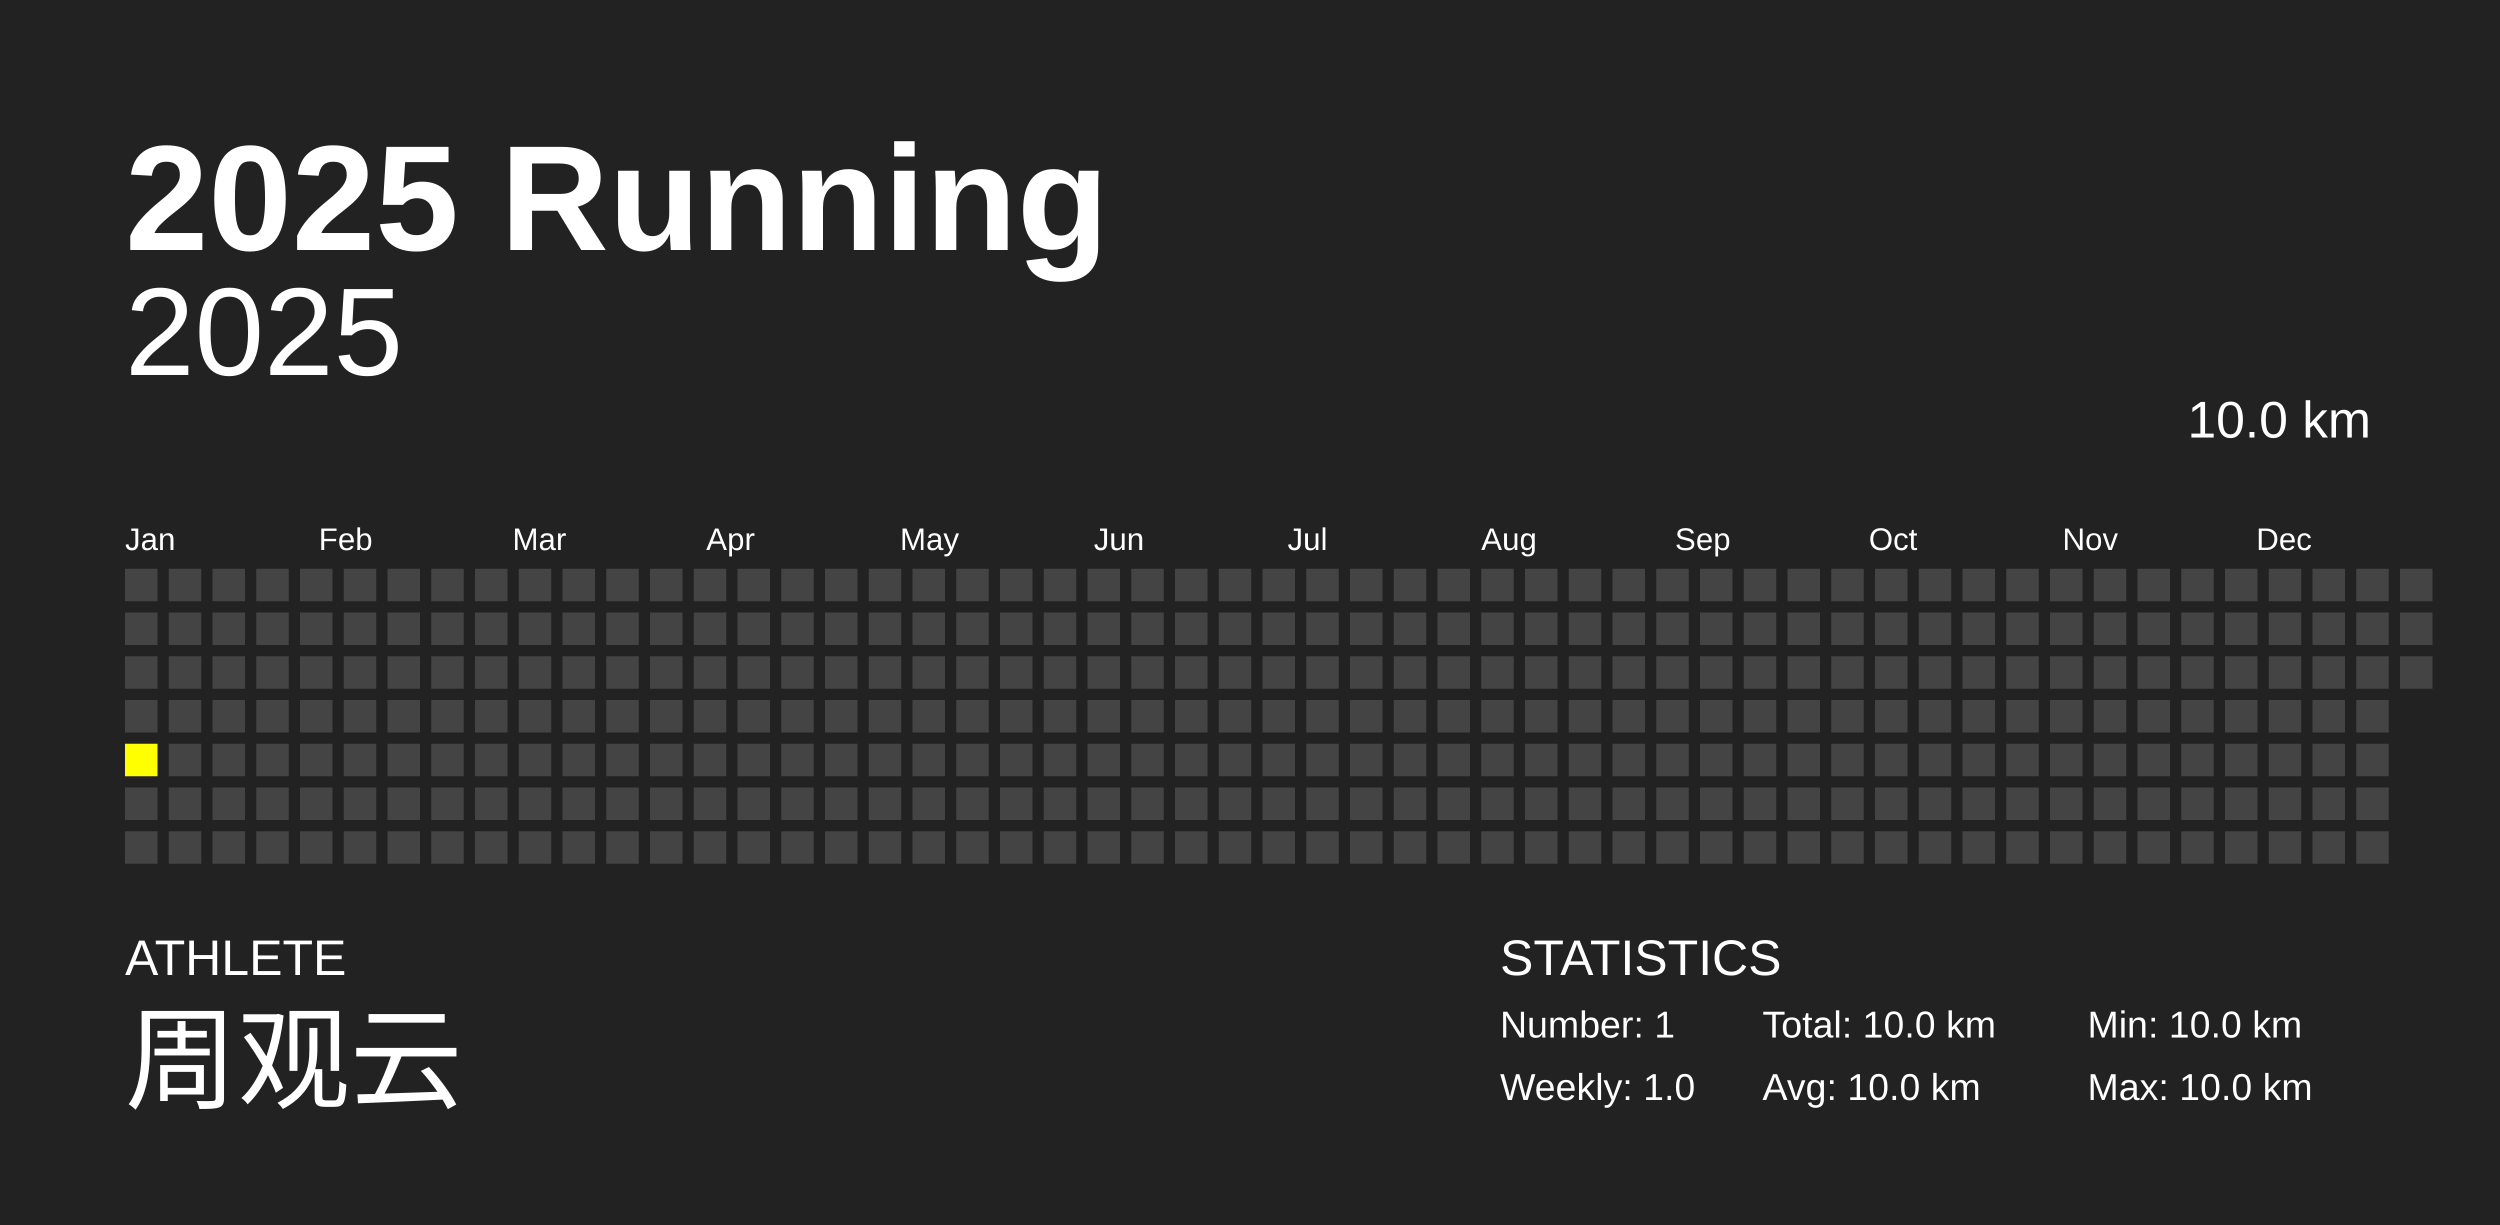
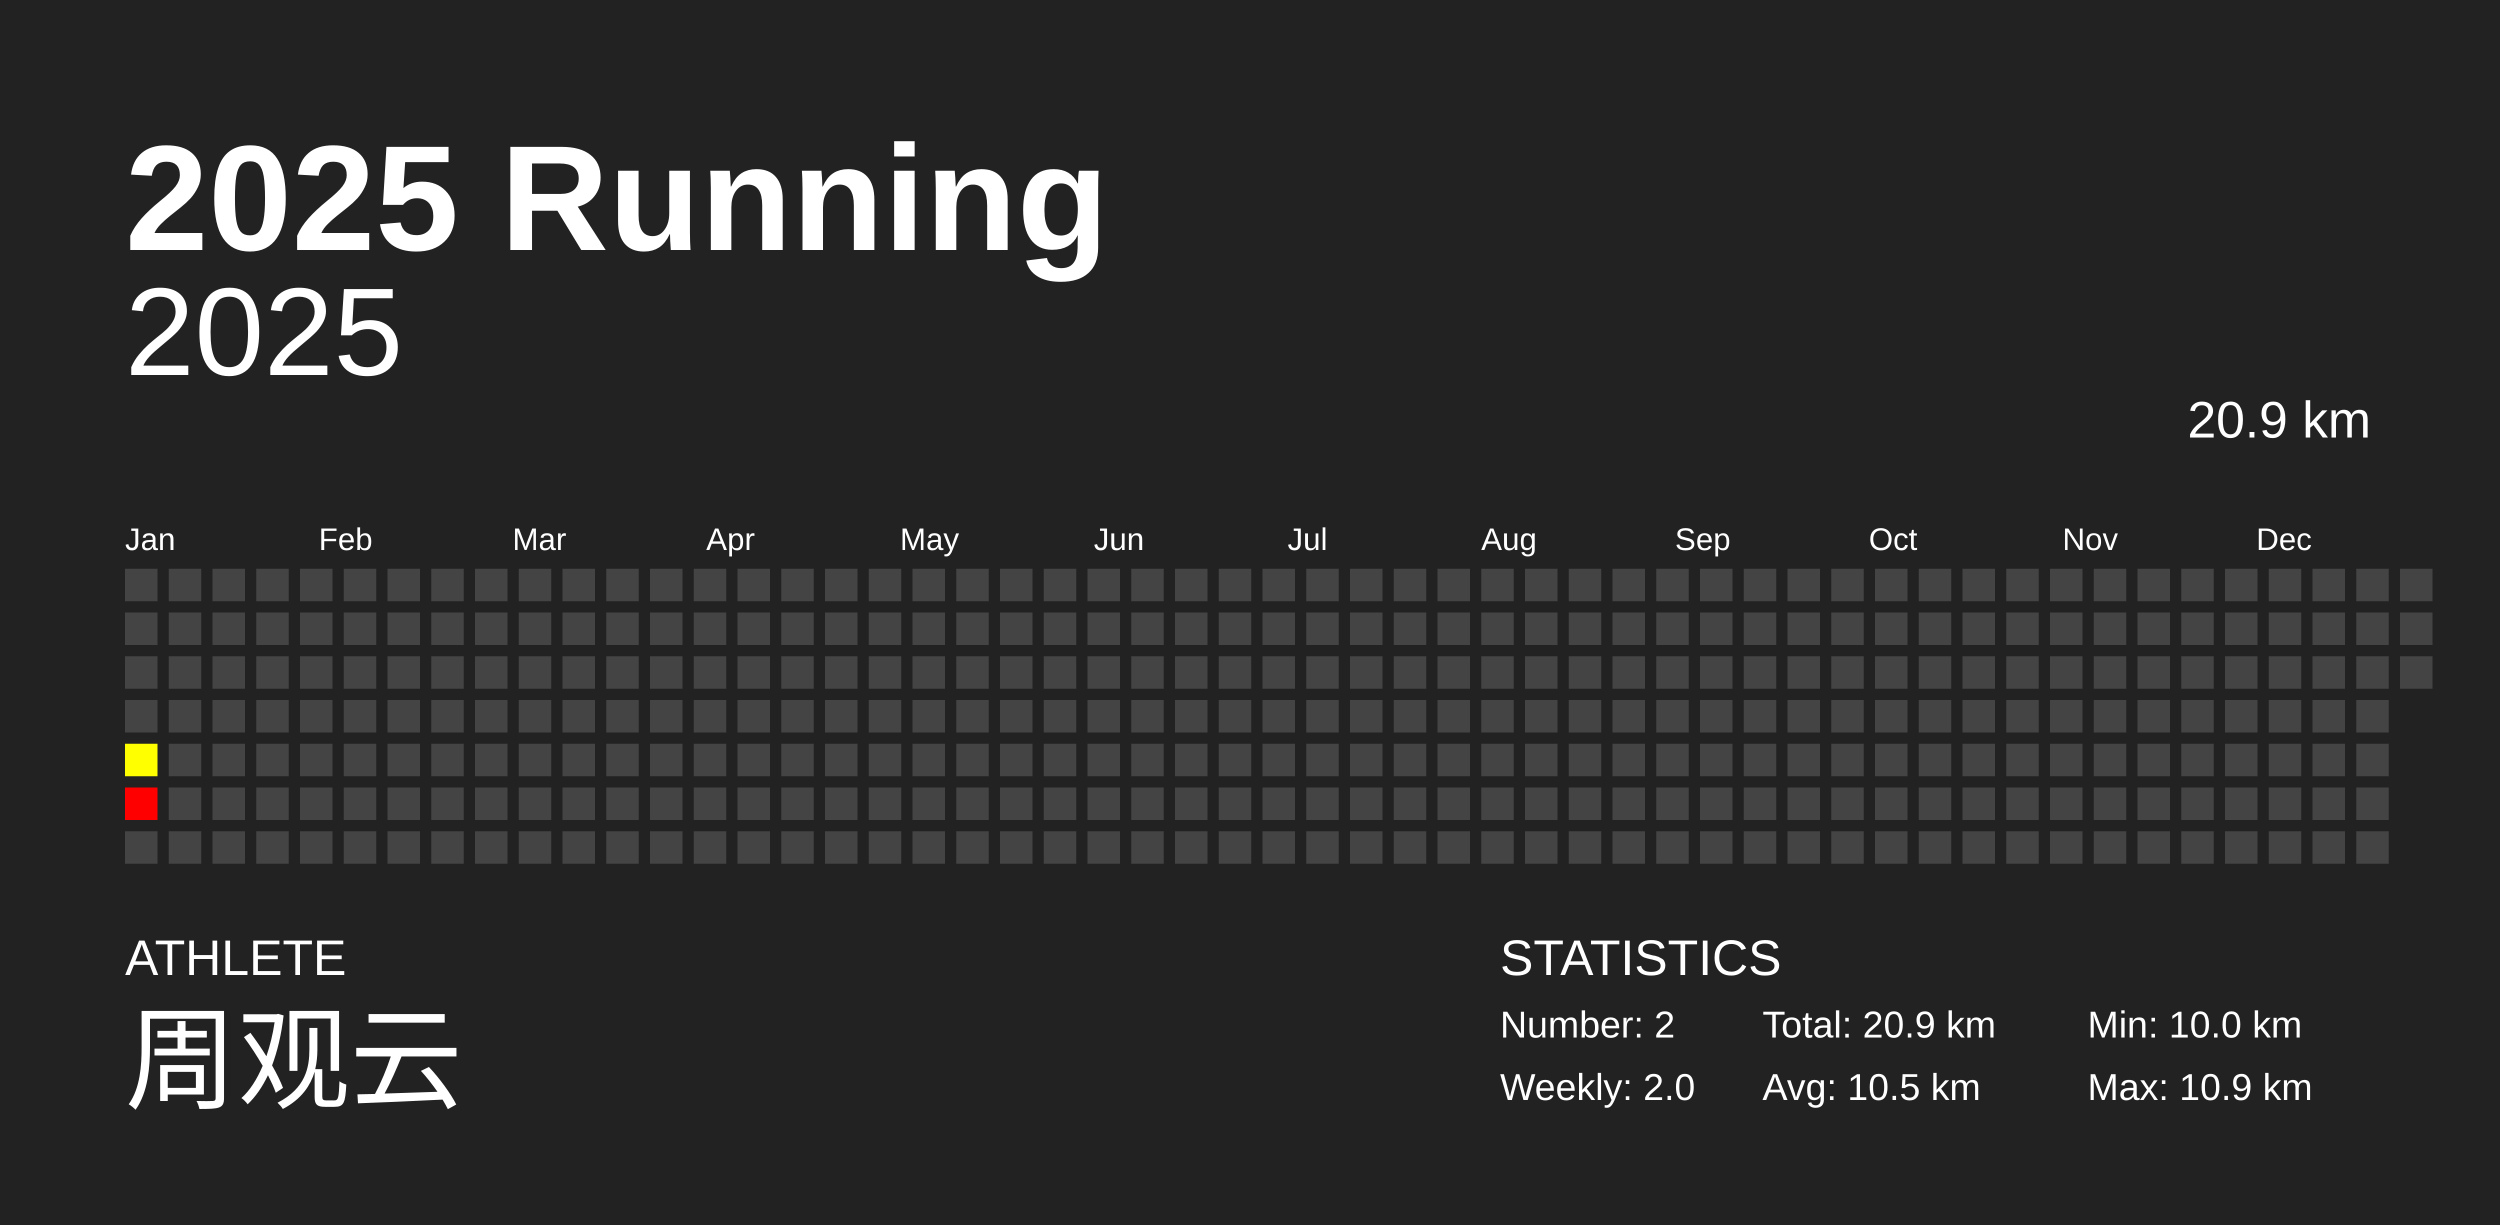
<svg xmlns="http://www.w3.org/2000/svg" baseProfile="full" height="98mm" version="1.1" viewBox="0,0,200,98" width="200mm">
  <defs />
  <rect fill="#222222" height="98" width="200" x="0" y="0" />
  <text fill="#FFFFFF" style="font-size:12px; font-family:Arial; font-weight:bold;" x="10" y="20">2025 Running</text>
  <text fill="#FFFFFF" style="font-size:4px; font-family:Arial" x="10" y="78">ATHLETE</text>
  <text fill="#FFFFFF" style="font-size:9px; font-family:Arial" x="10" y="88">周观云</text>
  <text fill="#FFFFFF" style="font-size:4px; font-family:Arial" x="120" y="78">STATISTICS</text>
-   <text fill="#FFFFFF" style="font-size:3px; font-family:Arial" x="120" y="83">Number: 1</text>
-   <text fill="#FFFFFF" style="font-size:3px; font-family:Arial" x="120" y="88">Weekly: 1.0</text>
-   <text fill="#FFFFFF" style="font-size:3px; font-family:Arial" x="141" y="83">Total: 10.0 km</text>
-   <text fill="#FFFFFF" style="font-size:3px; font-family:Arial" x="141" y="88">Avg: 10.0 km</text>
+   <text fill="#FFFFFF" style="font-size:3px; font-family:Arial" x="120" y="83">Number: 2</text>
+   <text fill="#FFFFFF" style="font-size:3px; font-family:Arial" x="120" y="88">Weekly: 2.0</text>
+   <text fill="#FFFFFF" style="font-size:3px; font-family:Arial" x="141" y="83">Total: 20.9 km</text>
+   <text fill="#FFFFFF" style="font-size:3px; font-family:Arial" x="141" y="88">Avg: 10.5 km</text>
  <text fill="#FFFFFF" style="font-size:3px; font-family:Arial" x="167" y="83">Min: 10.0 km</text>
-   <text fill="#FFFFFF" style="font-size:3px; font-family:Arial" x="167" y="88">Max: 10.0 km</text>
+   <text fill="#FFFFFF" style="font-size:3px; font-family:Arial" x="167" y="88">Max: 10.9 km</text>
  <text alignment-baseline="hanging" fill="#FFFFFF" style="font-size:10.0px; font-family:Arial;" x="10" y="30">2025</text>
-   <text alignment-baseline="hanging" fill="#FFFFFF" style="font-size:4.125px; font-family:Arial;" x="175" y="35">10.0 km</text>
+   <text alignment-baseline="hanging" fill="#FFFFFF" style="font-size:4.125px; font-family:Arial;" x="175" y="35">20.9 km</text>
  <text fill="#FFFFFF" style="font-size:2.5px; font-family:Arial" x="10.0" y="44">Jan</text>
  <text fill="#FFFFFF" style="font-size:2.5px; font-family:Arial" x="25.5" y="44">Feb</text>
  <text fill="#FFFFFF" style="font-size:2.5px; font-family:Arial" x="41.0" y="44">Mar</text>
  <text fill="#FFFFFF" style="font-size:2.5px; font-family:Arial" x="56.5" y="44">Apr</text>
  <text fill="#FFFFFF" style="font-size:2.5px; font-family:Arial" x="72.0" y="44">May</text>
  <text fill="#FFFFFF" style="font-size:2.5px; font-family:Arial" x="87.5" y="44">Jun</text>
  <text fill="#FFFFFF" style="font-size:2.5px; font-family:Arial" x="103.0" y="44">Jul</text>
  <text fill="#FFFFFF" style="font-size:2.5px; font-family:Arial" x="118.5" y="44">Aug</text>
  <text fill="#FFFFFF" style="font-size:2.5px; font-family:Arial" x="134.0" y="44">Sep</text>
  <text fill="#FFFFFF" style="font-size:2.5px; font-family:Arial" x="149.5" y="44">Oct</text>
  <text fill="#FFFFFF" style="font-size:2.5px; font-family:Arial" x="165.0" y="44">Nov</text>
  <text fill="#FFFFFF" style="font-size:2.5px; font-family:Arial" x="180.5" y="44">Dec</text>
  <rect fill="#444444" height="2.6" width="2.6" x="10.0" y="45.5" />
  <rect fill="#444444" height="2.6" width="2.6" x="10.0" y="49.0" />
  <rect fill="#444444" height="2.6" width="2.6" x="10.0" y="52.5" />
  <rect fill="#444444" height="2.6" width="2.6" x="10.0" y="56.0" />
-   <rect fill="yellow" height="2.6" width="2.6" x="10.0" y="59.5" />
-   <rect fill="#444444" height="2.6" width="2.6" x="10.0" y="63.0" />
+   <rect fill="#ffff00" height="2.6" width="2.6" x="10.0" y="59.5" />
+   <rect fill="#ff0000" height="2.6" width="2.6" x="10.0" y="63.0" />
  <rect fill="#444444" height="2.6" width="2.6" x="10.0" y="66.5" />
  <rect fill="#444444" height="2.6" width="2.6" x="13.5" y="45.5" />
  <rect fill="#444444" height="2.6" width="2.6" x="13.5" y="49.0" />
  <rect fill="#444444" height="2.6" width="2.6" x="13.5" y="52.5" />
  <rect fill="#444444" height="2.6" width="2.6" x="13.5" y="56.0" />
  <rect fill="#444444" height="2.6" width="2.6" x="13.5" y="59.5" />
  <rect fill="#444444" height="2.6" width="2.6" x="13.5" y="63.0" />
  <rect fill="#444444" height="2.6" width="2.6" x="13.5" y="66.5" />
  <rect fill="#444444" height="2.6" width="2.6" x="17.0" y="45.5" />
  <rect fill="#444444" height="2.6" width="2.6" x="17.0" y="49.0" />
  <rect fill="#444444" height="2.6" width="2.6" x="17.0" y="52.5" />
  <rect fill="#444444" height="2.6" width="2.6" x="17.0" y="56.0" />
  <rect fill="#444444" height="2.6" width="2.6" x="17.0" y="59.5" />
  <rect fill="#444444" height="2.6" width="2.6" x="17.0" y="63.0" />
  <rect fill="#444444" height="2.6" width="2.6" x="17.0" y="66.5" />
  <rect fill="#444444" height="2.6" width="2.6" x="20.5" y="45.5" />
  <rect fill="#444444" height="2.6" width="2.6" x="20.5" y="49.0" />
  <rect fill="#444444" height="2.6" width="2.6" x="20.5" y="52.5" />
  <rect fill="#444444" height="2.6" width="2.6" x="20.5" y="56.0" />
  <rect fill="#444444" height="2.6" width="2.6" x="20.5" y="59.5" />
  <rect fill="#444444" height="2.6" width="2.6" x="20.5" y="63.0" />
  <rect fill="#444444" height="2.6" width="2.6" x="20.5" y="66.5" />
  <rect fill="#444444" height="2.6" width="2.6" x="24.0" y="45.5" />
  <rect fill="#444444" height="2.6" width="2.6" x="24.0" y="49.0" />
  <rect fill="#444444" height="2.6" width="2.6" x="24.0" y="52.5" />
  <rect fill="#444444" height="2.6" width="2.6" x="24.0" y="56.0" />
  <rect fill="#444444" height="2.6" width="2.6" x="24.0" y="59.5" />
  <rect fill="#444444" height="2.6" width="2.6" x="24.0" y="63.0" />
  <rect fill="#444444" height="2.6" width="2.6" x="24.0" y="66.5" />
  <rect fill="#444444" height="2.6" width="2.6" x="27.5" y="45.5" />
  <rect fill="#444444" height="2.6" width="2.6" x="27.5" y="49.0" />
  <rect fill="#444444" height="2.6" width="2.6" x="27.5" y="52.5" />
  <rect fill="#444444" height="2.6" width="2.6" x="27.5" y="56.0" />
  <rect fill="#444444" height="2.6" width="2.6" x="27.5" y="59.5" />
  <rect fill="#444444" height="2.6" width="2.6" x="27.5" y="63.0" />
  <rect fill="#444444" height="2.6" width="2.6" x="27.5" y="66.5" />
  <rect fill="#444444" height="2.6" width="2.6" x="31.0" y="45.5" />
  <rect fill="#444444" height="2.6" width="2.6" x="31.0" y="49.0" />
  <rect fill="#444444" height="2.6" width="2.6" x="31.0" y="52.5" />
  <rect fill="#444444" height="2.6" width="2.6" x="31.0" y="56.0" />
  <rect fill="#444444" height="2.6" width="2.6" x="31.0" y="59.5" />
  <rect fill="#444444" height="2.6" width="2.6" x="31.0" y="63.0" />
  <rect fill="#444444" height="2.6" width="2.6" x="31.0" y="66.5" />
  <rect fill="#444444" height="2.6" width="2.6" x="34.5" y="45.5" />
  <rect fill="#444444" height="2.6" width="2.6" x="34.5" y="49.0" />
  <rect fill="#444444" height="2.6" width="2.6" x="34.5" y="52.5" />
  <rect fill="#444444" height="2.6" width="2.6" x="34.5" y="56.0" />
  <rect fill="#444444" height="2.6" width="2.6" x="34.5" y="59.5" />
  <rect fill="#444444" height="2.6" width="2.6" x="34.5" y="63.0" />
  <rect fill="#444444" height="2.6" width="2.6" x="34.5" y="66.5" />
  <rect fill="#444444" height="2.6" width="2.6" x="38.0" y="45.5" />
  <rect fill="#444444" height="2.6" width="2.6" x="38.0" y="49.0" />
  <rect fill="#444444" height="2.6" width="2.6" x="38.0" y="52.5" />
  <rect fill="#444444" height="2.6" width="2.6" x="38.0" y="56.0" />
  <rect fill="#444444" height="2.6" width="2.6" x="38.0" y="59.5" />
  <rect fill="#444444" height="2.6" width="2.6" x="38.0" y="63.0" />
  <rect fill="#444444" height="2.6" width="2.6" x="38.0" y="66.5" />
  <rect fill="#444444" height="2.6" width="2.6" x="41.5" y="45.5" />
  <rect fill="#444444" height="2.6" width="2.6" x="41.5" y="49.0" />
  <rect fill="#444444" height="2.6" width="2.6" x="41.5" y="52.5" />
  <rect fill="#444444" height="2.6" width="2.6" x="41.5" y="56.0" />
  <rect fill="#444444" height="2.6" width="2.6" x="41.5" y="59.5" />
  <rect fill="#444444" height="2.6" width="2.6" x="41.5" y="63.0" />
  <rect fill="#444444" height="2.6" width="2.6" x="41.5" y="66.5" />
  <rect fill="#444444" height="2.6" width="2.6" x="45.0" y="45.5" />
  <rect fill="#444444" height="2.6" width="2.6" x="45.0" y="49.0" />
  <rect fill="#444444" height="2.6" width="2.6" x="45.0" y="52.5" />
  <rect fill="#444444" height="2.6" width="2.6" x="45.0" y="56.0" />
  <rect fill="#444444" height="2.6" width="2.6" x="45.0" y="59.5" />
  <rect fill="#444444" height="2.6" width="2.6" x="45.0" y="63.0" />
  <rect fill="#444444" height="2.6" width="2.6" x="45.0" y="66.5" />
  <rect fill="#444444" height="2.6" width="2.6" x="48.5" y="45.5" />
  <rect fill="#444444" height="2.6" width="2.6" x="48.5" y="49.0" />
  <rect fill="#444444" height="2.6" width="2.6" x="48.5" y="52.5" />
  <rect fill="#444444" height="2.6" width="2.6" x="48.5" y="56.0" />
  <rect fill="#444444" height="2.6" width="2.6" x="48.5" y="59.5" />
  <rect fill="#444444" height="2.6" width="2.6" x="48.5" y="63.0" />
  <rect fill="#444444" height="2.6" width="2.6" x="48.5" y="66.5" />
  <rect fill="#444444" height="2.6" width="2.6" x="52.0" y="45.5" />
  <rect fill="#444444" height="2.6" width="2.6" x="52.0" y="49.0" />
  <rect fill="#444444" height="2.6" width="2.6" x="52.0" y="52.5" />
  <rect fill="#444444" height="2.6" width="2.6" x="52.0" y="56.0" />
  <rect fill="#444444" height="2.6" width="2.6" x="52.0" y="59.5" />
  <rect fill="#444444" height="2.6" width="2.6" x="52.0" y="63.0" />
  <rect fill="#444444" height="2.6" width="2.6" x="52.0" y="66.5" />
  <rect fill="#444444" height="2.6" width="2.6" x="55.5" y="45.5" />
  <rect fill="#444444" height="2.6" width="2.6" x="55.5" y="49.0" />
  <rect fill="#444444" height="2.6" width="2.6" x="55.5" y="52.5" />
  <rect fill="#444444" height="2.6" width="2.6" x="55.5" y="56.0" />
  <rect fill="#444444" height="2.6" width="2.6" x="55.5" y="59.5" />
  <rect fill="#444444" height="2.6" width="2.6" x="55.5" y="63.0" />
  <rect fill="#444444" height="2.6" width="2.6" x="55.5" y="66.5" />
  <rect fill="#444444" height="2.6" width="2.6" x="59.0" y="45.5" />
  <rect fill="#444444" height="2.6" width="2.6" x="59.0" y="49.0" />
  <rect fill="#444444" height="2.6" width="2.6" x="59.0" y="52.5" />
  <rect fill="#444444" height="2.6" width="2.6" x="59.0" y="56.0" />
  <rect fill="#444444" height="2.6" width="2.6" x="59.0" y="59.5" />
  <rect fill="#444444" height="2.6" width="2.6" x="59.0" y="63.0" />
  <rect fill="#444444" height="2.6" width="2.6" x="59.0" y="66.5" />
  <rect fill="#444444" height="2.6" width="2.6" x="62.5" y="45.5" />
  <rect fill="#444444" height="2.6" width="2.6" x="62.5" y="49.0" />
  <rect fill="#444444" height="2.6" width="2.6" x="62.5" y="52.5" />
  <rect fill="#444444" height="2.6" width="2.6" x="62.5" y="56.0" />
  <rect fill="#444444" height="2.6" width="2.6" x="62.5" y="59.5" />
  <rect fill="#444444" height="2.6" width="2.6" x="62.5" y="63.0" />
  <rect fill="#444444" height="2.6" width="2.6" x="62.5" y="66.5" />
  <rect fill="#444444" height="2.6" width="2.6" x="66.0" y="45.5" />
  <rect fill="#444444" height="2.6" width="2.6" x="66.0" y="49.0" />
  <rect fill="#444444" height="2.6" width="2.6" x="66.0" y="52.5" />
  <rect fill="#444444" height="2.6" width="2.6" x="66.0" y="56.0" />
  <rect fill="#444444" height="2.6" width="2.6" x="66.0" y="59.5" />
  <rect fill="#444444" height="2.6" width="2.6" x="66.0" y="63.0" />
  <rect fill="#444444" height="2.6" width="2.6" x="66.0" y="66.5" />
  <rect fill="#444444" height="2.6" width="2.6" x="69.5" y="45.5" />
  <rect fill="#444444" height="2.6" width="2.6" x="69.5" y="49.0" />
  <rect fill="#444444" height="2.6" width="2.6" x="69.5" y="52.5" />
  <rect fill="#444444" height="2.6" width="2.6" x="69.5" y="56.0" />
  <rect fill="#444444" height="2.6" width="2.6" x="69.5" y="59.5" />
  <rect fill="#444444" height="2.6" width="2.6" x="69.5" y="63.0" />
  <rect fill="#444444" height="2.6" width="2.6" x="69.5" y="66.5" />
  <rect fill="#444444" height="2.6" width="2.6" x="73.0" y="45.5" />
  <rect fill="#444444" height="2.6" width="2.6" x="73.0" y="49.0" />
  <rect fill="#444444" height="2.6" width="2.6" x="73.0" y="52.5" />
  <rect fill="#444444" height="2.6" width="2.6" x="73.0" y="56.0" />
  <rect fill="#444444" height="2.6" width="2.6" x="73.0" y="59.5" />
  <rect fill="#444444" height="2.6" width="2.6" x="73.0" y="63.0" />
  <rect fill="#444444" height="2.6" width="2.6" x="73.0" y="66.5" />
  <rect fill="#444444" height="2.6" width="2.6" x="76.5" y="45.5" />
  <rect fill="#444444" height="2.6" width="2.6" x="76.5" y="49.0" />
  <rect fill="#444444" height="2.6" width="2.6" x="76.5" y="52.5" />
  <rect fill="#444444" height="2.6" width="2.6" x="76.5" y="56.0" />
  <rect fill="#444444" height="2.6" width="2.6" x="76.5" y="59.5" />
  <rect fill="#444444" height="2.6" width="2.6" x="76.5" y="63.0" />
  <rect fill="#444444" height="2.6" width="2.6" x="76.5" y="66.5" />
  <rect fill="#444444" height="2.6" width="2.6" x="80.0" y="45.5" />
  <rect fill="#444444" height="2.6" width="2.6" x="80.0" y="49.0" />
  <rect fill="#444444" height="2.6" width="2.6" x="80.0" y="52.5" />
  <rect fill="#444444" height="2.6" width="2.6" x="80.0" y="56.0" />
  <rect fill="#444444" height="2.6" width="2.6" x="80.0" y="59.5" />
  <rect fill="#444444" height="2.6" width="2.6" x="80.0" y="63.0" />
  <rect fill="#444444" height="2.6" width="2.6" x="80.0" y="66.5" />
  <rect fill="#444444" height="2.6" width="2.6" x="83.5" y="45.5" />
  <rect fill="#444444" height="2.6" width="2.6" x="83.5" y="49.0" />
  <rect fill="#444444" height="2.6" width="2.6" x="83.5" y="52.5" />
  <rect fill="#444444" height="2.6" width="2.6" x="83.5" y="56.0" />
  <rect fill="#444444" height="2.6" width="2.6" x="83.5" y="59.5" />
  <rect fill="#444444" height="2.6" width="2.6" x="83.5" y="63.0" />
  <rect fill="#444444" height="2.6" width="2.6" x="83.5" y="66.5" />
  <rect fill="#444444" height="2.6" width="2.6" x="87.0" y="45.5" />
  <rect fill="#444444" height="2.6" width="2.6" x="87.0" y="49.0" />
  <rect fill="#444444" height="2.6" width="2.6" x="87.0" y="52.5" />
  <rect fill="#444444" height="2.6" width="2.6" x="87.0" y="56.0" />
  <rect fill="#444444" height="2.6" width="2.6" x="87.0" y="59.5" />
  <rect fill="#444444" height="2.6" width="2.6" x="87.0" y="63.0" />
  <rect fill="#444444" height="2.6" width="2.6" x="87.0" y="66.5" />
  <rect fill="#444444" height="2.6" width="2.6" x="90.5" y="45.5" />
  <rect fill="#444444" height="2.6" width="2.6" x="90.5" y="49.0" />
  <rect fill="#444444" height="2.6" width="2.6" x="90.5" y="52.5" />
  <rect fill="#444444" height="2.6" width="2.6" x="90.5" y="56.0" />
  <rect fill="#444444" height="2.6" width="2.6" x="90.5" y="59.5" />
  <rect fill="#444444" height="2.6" width="2.6" x="90.5" y="63.0" />
  <rect fill="#444444" height="2.6" width="2.6" x="90.5" y="66.5" />
  <rect fill="#444444" height="2.6" width="2.6" x="94.0" y="45.5" />
  <rect fill="#444444" height="2.6" width="2.6" x="94.0" y="49.0" />
  <rect fill="#444444" height="2.6" width="2.6" x="94.0" y="52.5" />
  <rect fill="#444444" height="2.6" width="2.6" x="94.0" y="56.0" />
  <rect fill="#444444" height="2.6" width="2.6" x="94.0" y="59.5" />
  <rect fill="#444444" height="2.6" width="2.6" x="94.0" y="63.0" />
  <rect fill="#444444" height="2.6" width="2.6" x="94.0" y="66.5" />
  <rect fill="#444444" height="2.6" width="2.6" x="97.5" y="45.5" />
  <rect fill="#444444" height="2.6" width="2.6" x="97.5" y="49.0" />
  <rect fill="#444444" height="2.6" width="2.6" x="97.5" y="52.5" />
  <rect fill="#444444" height="2.6" width="2.6" x="97.5" y="56.0" />
  <rect fill="#444444" height="2.6" width="2.6" x="97.5" y="59.5" />
  <rect fill="#444444" height="2.6" width="2.6" x="97.5" y="63.0" />
  <rect fill="#444444" height="2.6" width="2.6" x="97.5" y="66.5" />
  <rect fill="#444444" height="2.6" width="2.6" x="101.0" y="45.5" />
  <rect fill="#444444" height="2.6" width="2.6" x="101.0" y="49.0" />
  <rect fill="#444444" height="2.6" width="2.6" x="101.0" y="52.5" />
  <rect fill="#444444" height="2.6" width="2.6" x="101.0" y="56.0" />
  <rect fill="#444444" height="2.6" width="2.6" x="101.0" y="59.5" />
  <rect fill="#444444" height="2.6" width="2.6" x="101.0" y="63.0" />
  <rect fill="#444444" height="2.6" width="2.6" x="101.0" y="66.5" />
  <rect fill="#444444" height="2.6" width="2.6" x="104.5" y="45.5" />
  <rect fill="#444444" height="2.6" width="2.6" x="104.5" y="49.0" />
  <rect fill="#444444" height="2.6" width="2.6" x="104.5" y="52.5" />
  <rect fill="#444444" height="2.6" width="2.6" x="104.5" y="56.0" />
  <rect fill="#444444" height="2.6" width="2.6" x="104.5" y="59.5" />
  <rect fill="#444444" height="2.6" width="2.6" x="104.5" y="63.0" />
  <rect fill="#444444" height="2.6" width="2.6" x="104.5" y="66.5" />
  <rect fill="#444444" height="2.6" width="2.6" x="108.0" y="45.5" />
  <rect fill="#444444" height="2.6" width="2.6" x="108.0" y="49.0" />
  <rect fill="#444444" height="2.6" width="2.6" x="108.0" y="52.5" />
  <rect fill="#444444" height="2.6" width="2.6" x="108.0" y="56.0" />
  <rect fill="#444444" height="2.6" width="2.6" x="108.0" y="59.5" />
  <rect fill="#444444" height="2.6" width="2.6" x="108.0" y="63.0" />
  <rect fill="#444444" height="2.6" width="2.6" x="108.0" y="66.5" />
  <rect fill="#444444" height="2.6" width="2.6" x="111.5" y="45.5" />
  <rect fill="#444444" height="2.6" width="2.6" x="111.5" y="49.0" />
  <rect fill="#444444" height="2.6" width="2.6" x="111.5" y="52.5" />
  <rect fill="#444444" height="2.6" width="2.6" x="111.5" y="56.0" />
  <rect fill="#444444" height="2.6" width="2.6" x="111.5" y="59.5" />
  <rect fill="#444444" height="2.6" width="2.6" x="111.5" y="63.0" />
  <rect fill="#444444" height="2.6" width="2.6" x="111.5" y="66.5" />
  <rect fill="#444444" height="2.6" width="2.6" x="115.0" y="45.5" />
  <rect fill="#444444" height="2.6" width="2.6" x="115.0" y="49.0" />
  <rect fill="#444444" height="2.6" width="2.6" x="115.0" y="52.5" />
  <rect fill="#444444" height="2.6" width="2.6" x="115.0" y="56.0" />
  <rect fill="#444444" height="2.6" width="2.6" x="115.0" y="59.5" />
  <rect fill="#444444" height="2.6" width="2.6" x="115.0" y="63.0" />
  <rect fill="#444444" height="2.6" width="2.6" x="115.0" y="66.5" />
  <rect fill="#444444" height="2.6" width="2.6" x="118.5" y="45.5" />
  <rect fill="#444444" height="2.6" width="2.6" x="118.5" y="49.0" />
  <rect fill="#444444" height="2.6" width="2.6" x="118.5" y="52.5" />
  <rect fill="#444444" height="2.6" width="2.6" x="118.5" y="56.0" />
  <rect fill="#444444" height="2.6" width="2.6" x="118.5" y="59.5" />
  <rect fill="#444444" height="2.6" width="2.6" x="118.5" y="63.0" />
  <rect fill="#444444" height="2.6" width="2.6" x="118.5" y="66.5" />
  <rect fill="#444444" height="2.6" width="2.6" x="122.0" y="45.5" />
  <rect fill="#444444" height="2.6" width="2.6" x="122.0" y="49.0" />
  <rect fill="#444444" height="2.6" width="2.6" x="122.0" y="52.5" />
  <rect fill="#444444" height="2.6" width="2.6" x="122.0" y="56.0" />
  <rect fill="#444444" height="2.6" width="2.6" x="122.0" y="59.5" />
  <rect fill="#444444" height="2.6" width="2.6" x="122.0" y="63.0" />
  <rect fill="#444444" height="2.6" width="2.6" x="122.0" y="66.5" />
  <rect fill="#444444" height="2.6" width="2.6" x="125.5" y="45.5" />
  <rect fill="#444444" height="2.6" width="2.6" x="125.5" y="49.0" />
  <rect fill="#444444" height="2.6" width="2.6" x="125.5" y="52.5" />
  <rect fill="#444444" height="2.6" width="2.6" x="125.5" y="56.0" />
  <rect fill="#444444" height="2.6" width="2.6" x="125.5" y="59.5" />
  <rect fill="#444444" height="2.6" width="2.6" x="125.5" y="63.0" />
  <rect fill="#444444" height="2.6" width="2.6" x="125.5" y="66.5" />
  <rect fill="#444444" height="2.6" width="2.6" x="129.0" y="45.5" />
  <rect fill="#444444" height="2.6" width="2.6" x="129.0" y="49.0" />
  <rect fill="#444444" height="2.6" width="2.6" x="129.0" y="52.5" />
  <rect fill="#444444" height="2.6" width="2.6" x="129.0" y="56.0" />
  <rect fill="#444444" height="2.6" width="2.6" x="129.0" y="59.5" />
  <rect fill="#444444" height="2.6" width="2.6" x="129.0" y="63.0" />
  <rect fill="#444444" height="2.6" width="2.6" x="129.0" y="66.5" />
  <rect fill="#444444" height="2.6" width="2.6" x="132.5" y="45.5" />
  <rect fill="#444444" height="2.6" width="2.6" x="132.5" y="49.0" />
  <rect fill="#444444" height="2.6" width="2.6" x="132.5" y="52.5" />
  <rect fill="#444444" height="2.6" width="2.6" x="132.5" y="56.0" />
  <rect fill="#444444" height="2.6" width="2.6" x="132.5" y="59.5" />
  <rect fill="#444444" height="2.6" width="2.6" x="132.5" y="63.0" />
  <rect fill="#444444" height="2.6" width="2.6" x="132.5" y="66.5" />
  <rect fill="#444444" height="2.6" width="2.6" x="136.0" y="45.5" />
  <rect fill="#444444" height="2.6" width="2.6" x="136.0" y="49.0" />
  <rect fill="#444444" height="2.6" width="2.6" x="136.0" y="52.5" />
  <rect fill="#444444" height="2.6" width="2.6" x="136.0" y="56.0" />
  <rect fill="#444444" height="2.6" width="2.6" x="136.0" y="59.5" />
  <rect fill="#444444" height="2.6" width="2.6" x="136.0" y="63.0" />
  <rect fill="#444444" height="2.6" width="2.6" x="136.0" y="66.5" />
  <rect fill="#444444" height="2.6" width="2.6" x="139.5" y="45.5" />
  <rect fill="#444444" height="2.6" width="2.6" x="139.5" y="49.0" />
  <rect fill="#444444" height="2.6" width="2.6" x="139.5" y="52.5" />
  <rect fill="#444444" height="2.6" width="2.6" x="139.5" y="56.0" />
  <rect fill="#444444" height="2.6" width="2.6" x="139.5" y="59.5" />
  <rect fill="#444444" height="2.6" width="2.6" x="139.5" y="63.0" />
  <rect fill="#444444" height="2.6" width="2.6" x="139.5" y="66.5" />
  <rect fill="#444444" height="2.6" width="2.6" x="143.0" y="45.5" />
  <rect fill="#444444" height="2.6" width="2.6" x="143.0" y="49.0" />
  <rect fill="#444444" height="2.6" width="2.6" x="143.0" y="52.5" />
  <rect fill="#444444" height="2.6" width="2.6" x="143.0" y="56.0" />
  <rect fill="#444444" height="2.6" width="2.6" x="143.0" y="59.5" />
  <rect fill="#444444" height="2.6" width="2.6" x="143.0" y="63.0" />
  <rect fill="#444444" height="2.6" width="2.6" x="143.0" y="66.5" />
  <rect fill="#444444" height="2.6" width="2.6" x="146.5" y="45.5" />
  <rect fill="#444444" height="2.6" width="2.6" x="146.5" y="49.0" />
  <rect fill="#444444" height="2.6" width="2.6" x="146.5" y="52.5" />
  <rect fill="#444444" height="2.6" width="2.6" x="146.5" y="56.0" />
  <rect fill="#444444" height="2.6" width="2.6" x="146.5" y="59.5" />
  <rect fill="#444444" height="2.6" width="2.6" x="146.5" y="63.0" />
  <rect fill="#444444" height="2.6" width="2.6" x="146.5" y="66.5" />
  <rect fill="#444444" height="2.6" width="2.6" x="150.0" y="45.5" />
  <rect fill="#444444" height="2.6" width="2.6" x="150.0" y="49.0" />
  <rect fill="#444444" height="2.6" width="2.6" x="150.0" y="52.5" />
  <rect fill="#444444" height="2.6" width="2.6" x="150.0" y="56.0" />
  <rect fill="#444444" height="2.6" width="2.6" x="150.0" y="59.5" />
  <rect fill="#444444" height="2.6" width="2.6" x="150.0" y="63.0" />
  <rect fill="#444444" height="2.6" width="2.6" x="150.0" y="66.5" />
  <rect fill="#444444" height="2.6" width="2.6" x="153.5" y="45.5" />
  <rect fill="#444444" height="2.6" width="2.6" x="153.5" y="49.0" />
  <rect fill="#444444" height="2.6" width="2.6" x="153.5" y="52.5" />
  <rect fill="#444444" height="2.6" width="2.6" x="153.5" y="56.0" />
  <rect fill="#444444" height="2.6" width="2.6" x="153.5" y="59.5" />
  <rect fill="#444444" height="2.6" width="2.6" x="153.5" y="63.0" />
  <rect fill="#444444" height="2.6" width="2.6" x="153.5" y="66.5" />
  <rect fill="#444444" height="2.6" width="2.6" x="157.0" y="45.5" />
  <rect fill="#444444" height="2.6" width="2.6" x="157.0" y="49.0" />
  <rect fill="#444444" height="2.6" width="2.6" x="157.0" y="52.5" />
  <rect fill="#444444" height="2.6" width="2.6" x="157.0" y="56.0" />
  <rect fill="#444444" height="2.6" width="2.6" x="157.0" y="59.5" />
  <rect fill="#444444" height="2.6" width="2.6" x="157.0" y="63.0" />
  <rect fill="#444444" height="2.6" width="2.6" x="157.0" y="66.5" />
  <rect fill="#444444" height="2.6" width="2.6" x="160.5" y="45.5" />
  <rect fill="#444444" height="2.6" width="2.6" x="160.5" y="49.0" />
  <rect fill="#444444" height="2.6" width="2.6" x="160.5" y="52.5" />
  <rect fill="#444444" height="2.6" width="2.6" x="160.5" y="56.0" />
  <rect fill="#444444" height="2.6" width="2.6" x="160.5" y="59.5" />
  <rect fill="#444444" height="2.6" width="2.6" x="160.5" y="63.0" />
  <rect fill="#444444" height="2.6" width="2.6" x="160.5" y="66.5" />
  <rect fill="#444444" height="2.6" width="2.6" x="164.0" y="45.5" />
  <rect fill="#444444" height="2.6" width="2.6" x="164.0" y="49.0" />
  <rect fill="#444444" height="2.6" width="2.6" x="164.0" y="52.5" />
  <rect fill="#444444" height="2.6" width="2.6" x="164.0" y="56.0" />
  <rect fill="#444444" height="2.6" width="2.6" x="164.0" y="59.5" />
  <rect fill="#444444" height="2.6" width="2.6" x="164.0" y="63.0" />
  <rect fill="#444444" height="2.6" width="2.6" x="164.0" y="66.5" />
  <rect fill="#444444" height="2.6" width="2.6" x="167.5" y="45.5" />
  <rect fill="#444444" height="2.6" width="2.6" x="167.5" y="49.0" />
  <rect fill="#444444" height="2.6" width="2.6" x="167.5" y="52.5" />
  <rect fill="#444444" height="2.6" width="2.6" x="167.5" y="56.0" />
  <rect fill="#444444" height="2.6" width="2.6" x="167.5" y="59.5" />
  <rect fill="#444444" height="2.6" width="2.6" x="167.5" y="63.0" />
  <rect fill="#444444" height="2.6" width="2.6" x="167.5" y="66.5" />
  <rect fill="#444444" height="2.6" width="2.6" x="171.0" y="45.5" />
  <rect fill="#444444" height="2.6" width="2.6" x="171.0" y="49.0" />
  <rect fill="#444444" height="2.6" width="2.6" x="171.0" y="52.5" />
  <rect fill="#444444" height="2.6" width="2.6" x="171.0" y="56.0" />
  <rect fill="#444444" height="2.6" width="2.6" x="171.0" y="59.5" />
  <rect fill="#444444" height="2.6" width="2.6" x="171.0" y="63.0" />
  <rect fill="#444444" height="2.6" width="2.6" x="171.0" y="66.5" />
  <rect fill="#444444" height="2.6" width="2.6" x="174.5" y="45.5" />
  <rect fill="#444444" height="2.6" width="2.6" x="174.5" y="49.0" />
  <rect fill="#444444" height="2.6" width="2.6" x="174.5" y="52.5" />
  <rect fill="#444444" height="2.6" width="2.6" x="174.5" y="56.0" />
  <rect fill="#444444" height="2.6" width="2.6" x="174.5" y="59.5" />
  <rect fill="#444444" height="2.6" width="2.6" x="174.5" y="63.0" />
  <rect fill="#444444" height="2.6" width="2.6" x="174.5" y="66.5" />
  <rect fill="#444444" height="2.6" width="2.6" x="178.0" y="45.5" />
  <rect fill="#444444" height="2.6" width="2.6" x="178.0" y="49.0" />
  <rect fill="#444444" height="2.6" width="2.6" x="178.0" y="52.5" />
  <rect fill="#444444" height="2.6" width="2.6" x="178.0" y="56.0" />
  <rect fill="#444444" height="2.6" width="2.6" x="178.0" y="59.5" />
  <rect fill="#444444" height="2.6" width="2.6" x="178.0" y="63.0" />
  <rect fill="#444444" height="2.6" width="2.6" x="178.0" y="66.5" />
  <rect fill="#444444" height="2.6" width="2.6" x="181.5" y="45.5" />
  <rect fill="#444444" height="2.6" width="2.6" x="181.5" y="49.0" />
  <rect fill="#444444" height="2.6" width="2.6" x="181.5" y="52.5" />
  <rect fill="#444444" height="2.6" width="2.6" x="181.5" y="56.0" />
  <rect fill="#444444" height="2.6" width="2.6" x="181.5" y="59.5" />
  <rect fill="#444444" height="2.6" width="2.6" x="181.5" y="63.0" />
  <rect fill="#444444" height="2.6" width="2.6" x="181.5" y="66.5" />
  <rect fill="#444444" height="2.6" width="2.6" x="185.0" y="45.5" />
  <rect fill="#444444" height="2.6" width="2.6" x="185.0" y="49.0" />
  <rect fill="#444444" height="2.6" width="2.6" x="185.0" y="52.5" />
  <rect fill="#444444" height="2.6" width="2.6" x="185.0" y="56.0" />
  <rect fill="#444444" height="2.6" width="2.6" x="185.0" y="59.5" />
  <rect fill="#444444" height="2.6" width="2.6" x="185.0" y="63.0" />
  <rect fill="#444444" height="2.6" width="2.6" x="185.0" y="66.5" />
  <rect fill="#444444" height="2.6" width="2.6" x="188.5" y="45.5" />
  <rect fill="#444444" height="2.6" width="2.6" x="188.5" y="49.0" />
  <rect fill="#444444" height="2.6" width="2.6" x="188.5" y="52.5" />
  <rect fill="#444444" height="2.6" width="2.6" x="188.5" y="56.0" />
  <rect fill="#444444" height="2.6" width="2.6" x="188.5" y="59.5" />
  <rect fill="#444444" height="2.6" width="2.6" x="188.5" y="63.0" />
  <rect fill="#444444" height="2.6" width="2.6" x="188.5" y="66.5" />
  <rect fill="#444444" height="2.6" width="2.6" x="192.0" y="45.5" />
  <rect fill="#444444" height="2.6" width="2.6" x="192.0" y="49.0" />
  <rect fill="#444444" height="2.6" width="2.6" x="192.0" y="52.5" />
</svg>
